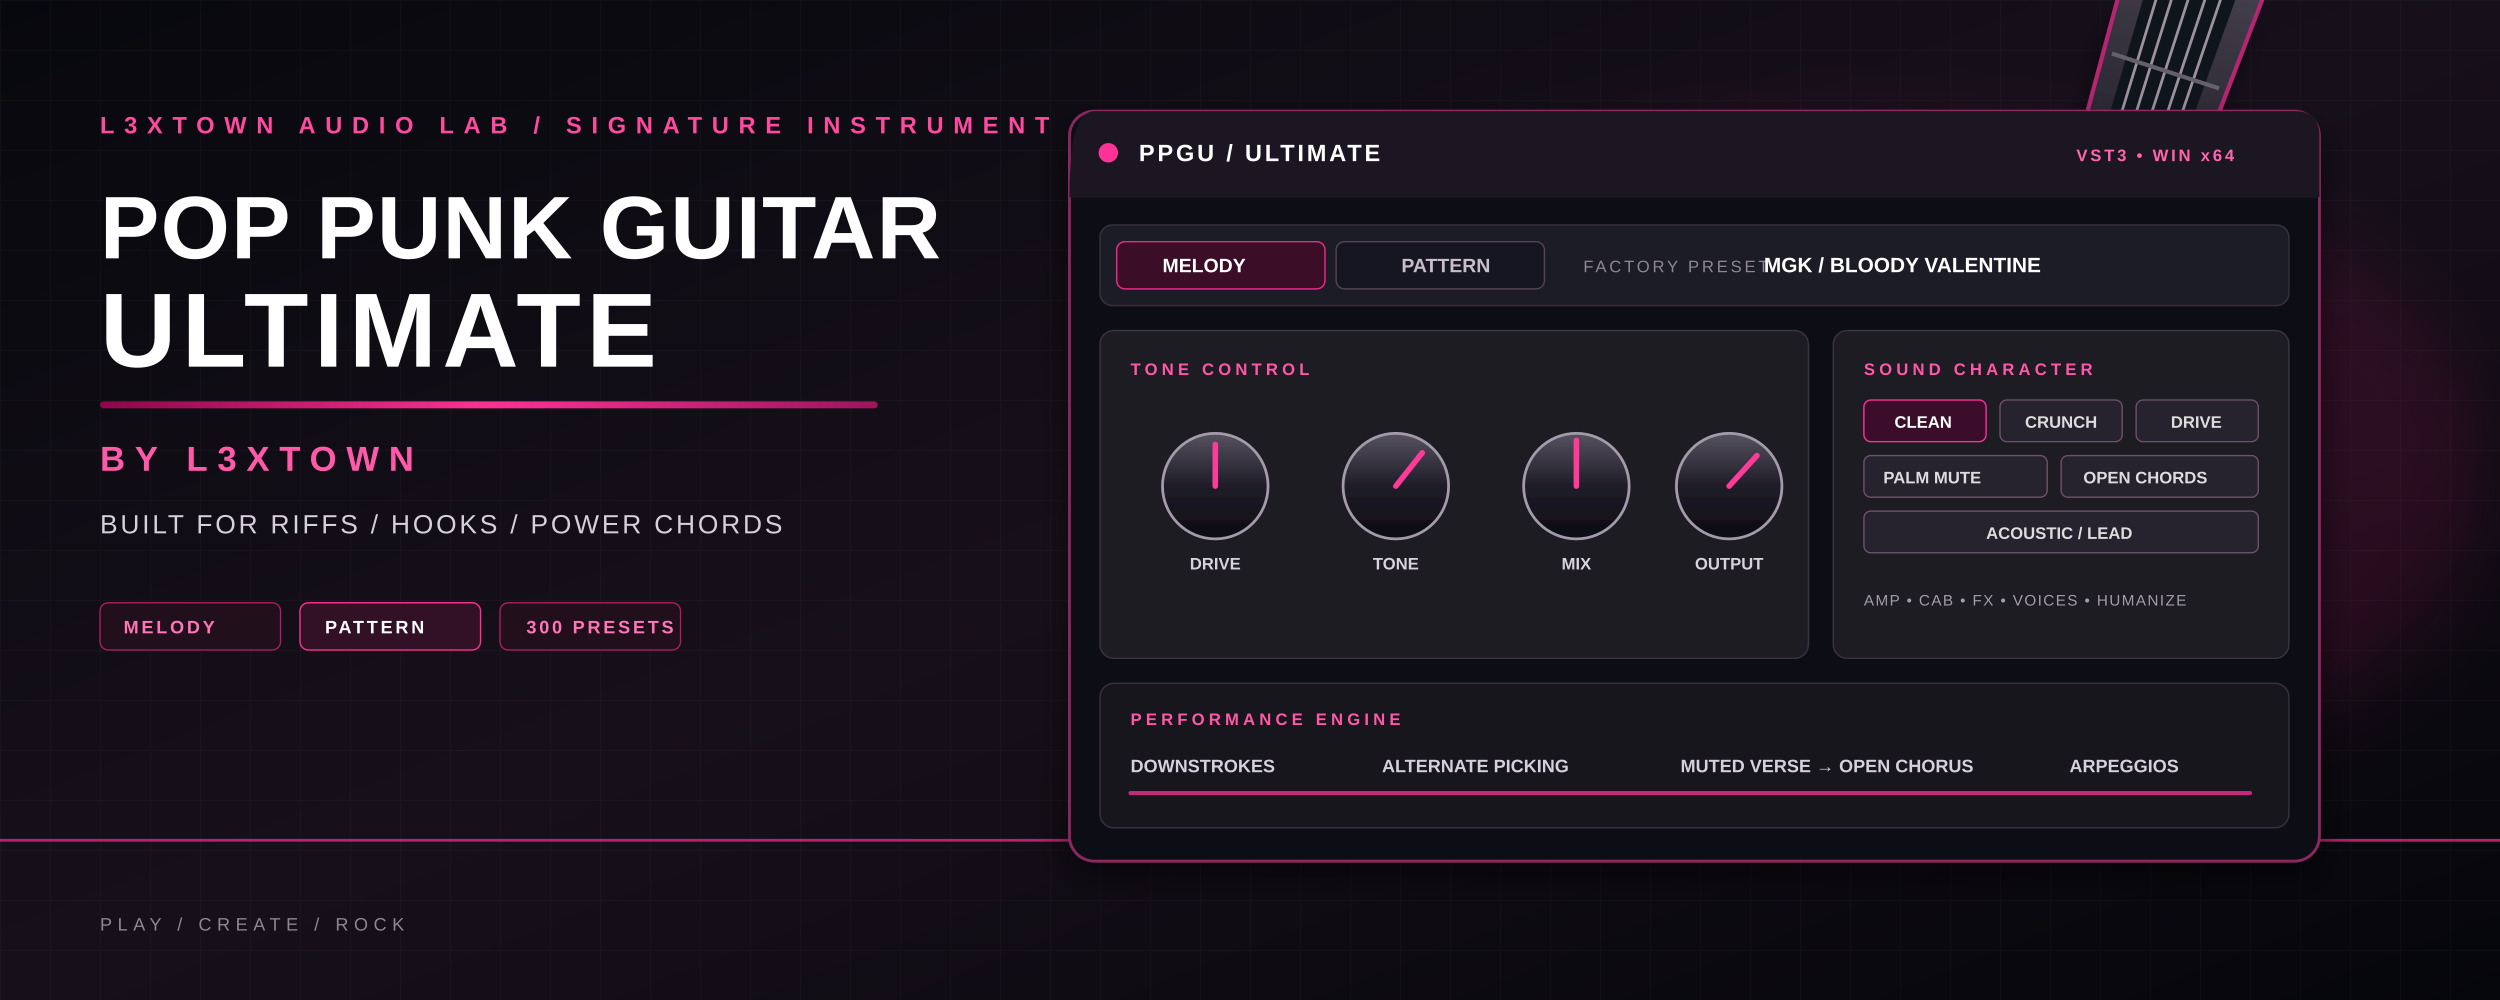
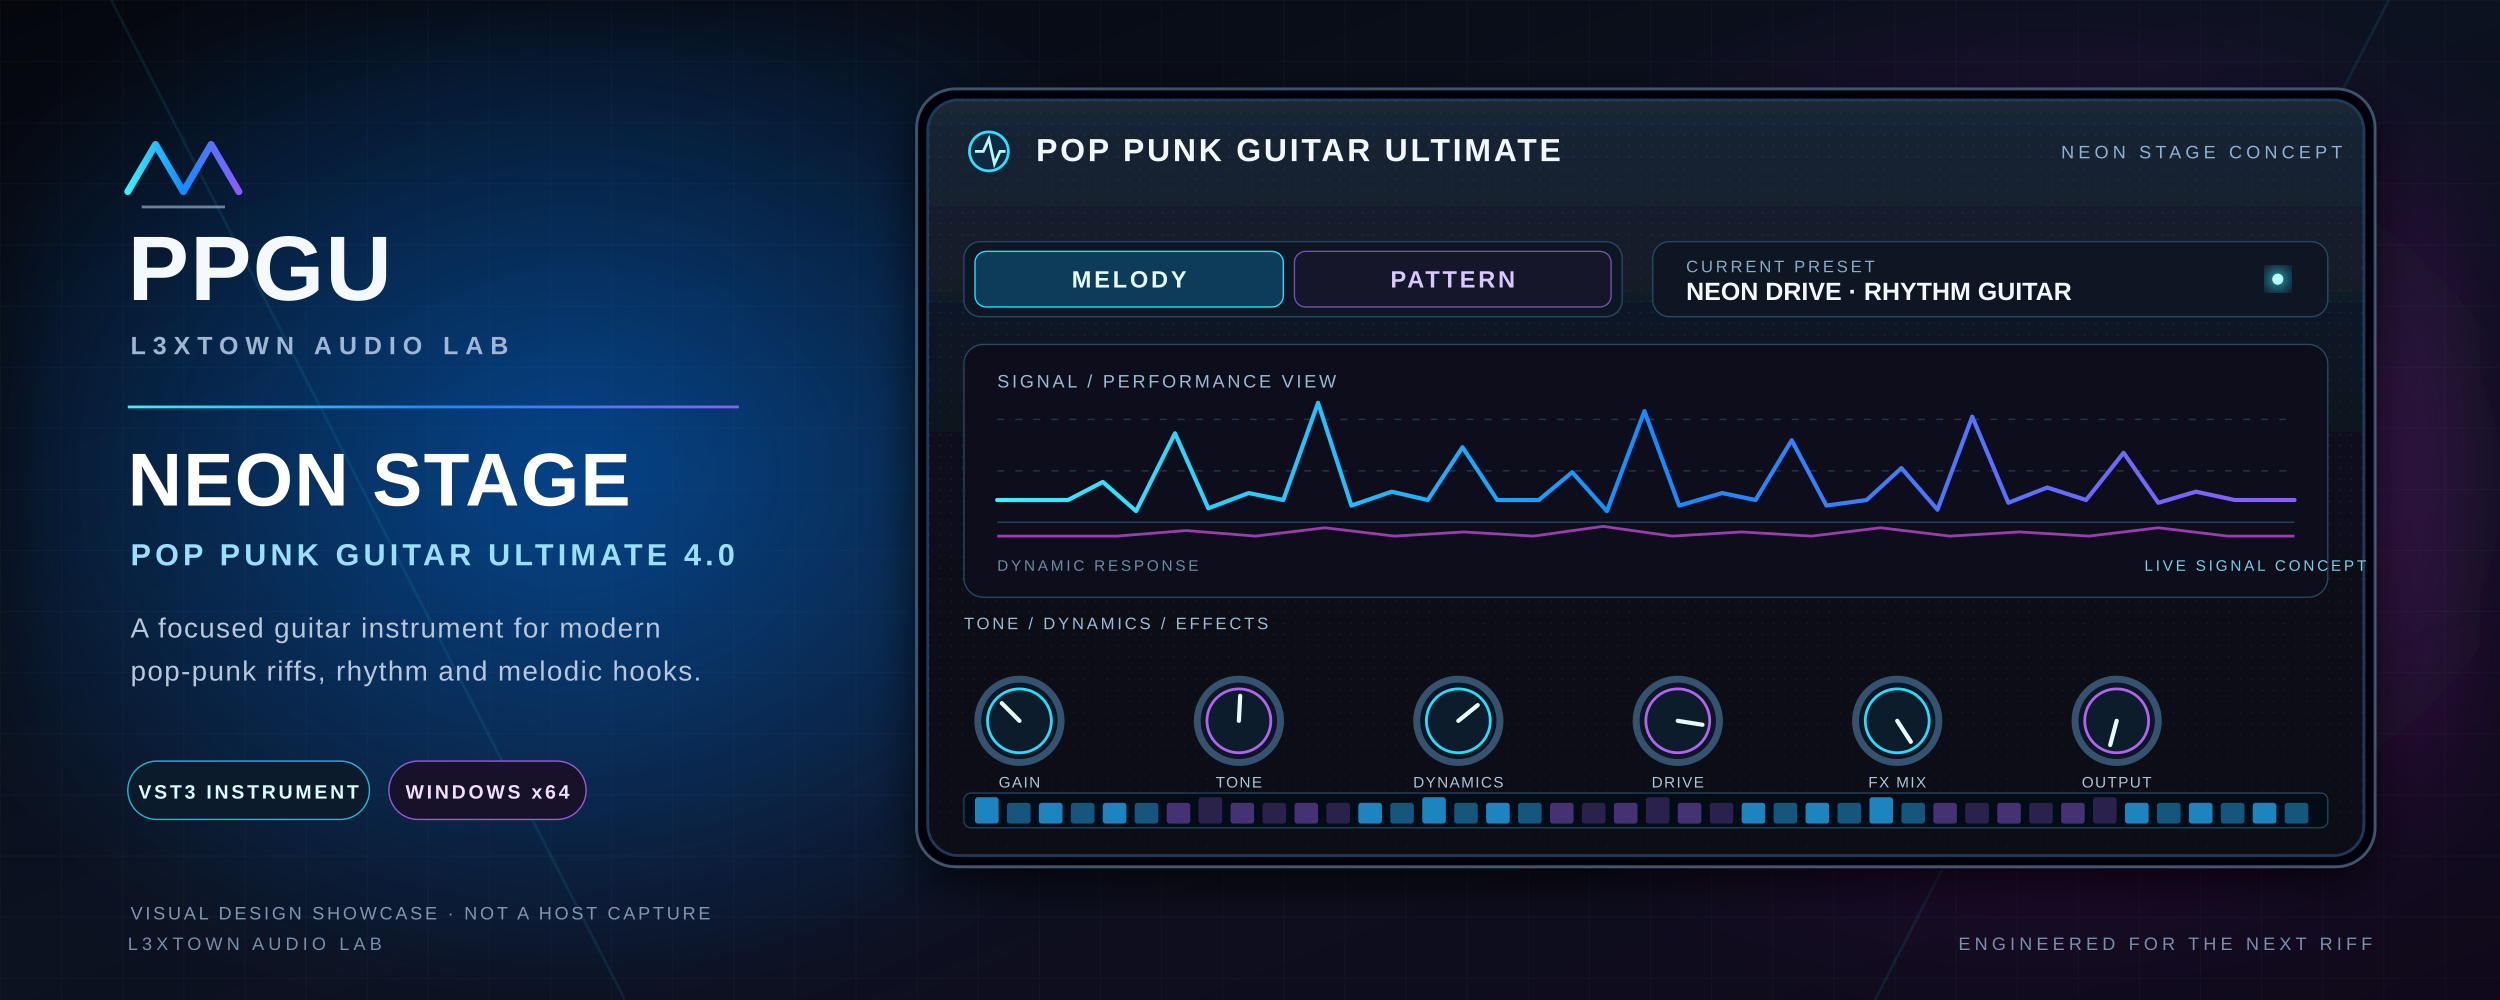
<svg xmlns="http://www.w3.org/2000/svg" width="1800" height="720" viewBox="0 0 1800 720" role="img" aria-labelledby="title desc">
  <defs>
    <linearGradient id="bg" x1="0" y1="0" x2="1" y2="1">
-       <stop stop-color="#07080d" />
-       <stop offset=".5" stop-color="#17101b" />
-       <stop offset="1" stop-color="#05060a" />
-     </linearGradient>
-     <linearGradient id="hot" x1="0" y1="0" x2="1" y2="0">
-       <stop stop-color="#8e0649" />
-       <stop offset=".5" stop-color="#ff3195" />
-       <stop offset="1" stop-color="#9d145e" />
-     </linearGradient>
-     <linearGradient id="steel" x1="0" y1="0" x2="0" y2="1">
-       <stop stop-color="#56515f" />
-       <stop offset=".48" stop-color="#211e2a" />
-       <stop offset="1" stop-color="#0b0b11" />
-     </linearGradient>
+       <stop stop-color="#05070D" />
+       <stop offset=".48" stop-color="#0C1220" />
+       <stop offset="1" stop-color="#10091B" />
+     </linearGradient>
+     <linearGradient id="panel" x1="0" y1="0" x2="0" y2="1">
+       <stop stop-color="#1A2636" />
+       <stop offset=".45" stop-color="#0B111C" />
+       <stop offset="1" stop-color="#070B13" />
+     </linearGradient>
+     <linearGradient id="cyan" x1="0" y1="0" x2="1" y2="0">
+       <stop stop-color="#37F2FF" />
+       <stop offset=".5" stop-color="#168CFF" />
+       <stop offset="1" stop-color="#8D5CFF" />
+     </linearGradient>
+     <linearGradient id="pink" x1="0" y1="0" x2="1" y2="0">
+       <stop stop-color="#9B4DFF" />
+       <stop offset=".55" stop-color="#F14BCB" />
+       <stop offset="1" stop-color="#FF6A9B" />
+     </linearGradient>
+     <radialGradient id="glowA">
+       <stop stop-color="#087DFF" stop-opacity=".5" />
+       <stop offset="1" stop-color="#087DFF" stop-opacity="0" />
+     </radialGradient>
+     <radialGradient id="glowB">
+       <stop stop-color="#C026D3" stop-opacity=".38" />
+       <stop offset="1" stop-color="#C026D3" stop-opacity="0" />
+     </radialGradient>
    <filter id="blur">
-       <feGaussianBlur stdDeviation="28" />
+       <feGaussianBlur stdDeviation="34" />
    </filter>
-     <filter id="shadow" x="-30%" y="-30%" width="160%" height="160%">
-       <feGaussianBlur in="SourceAlpha" stdDeviation="12" />
+     <filter id="soft">
+       <feGaussianBlur stdDeviation="7" />
+     </filter>
+     <filter id="shadow" x="-20%" y="-20%" width="140%" height="150%">
+       <feGaussianBlur in="SourceAlpha" stdDeviation="16" />
      <feOffset dy="12" />
      <feComponentTransfer>
-         <feFuncA type="linear" slope=".55" />
+         <feFuncA type="linear" slope=".7" />
      </feComponentTransfer>
      <feMerge>
        <feMergeNode />
        <feMergeNode in="SourceGraphic" />
      </feMerge>
    </filter>
-     <pattern id="grid" width="36" height="36" patternUnits="userSpaceOnUse">
-       <path d="M36 0H0V36" fill="none" stroke="#fff" stroke-opacity=".035" />
+     <pattern id="grid" width="44" height="44" patternUnits="userSpaceOnUse">
+       <path d="M44 0H0V44" fill="none" stroke="#B8D8FF" stroke-opacity=".045" stroke-width="1" />
+     </pattern>
+     <pattern id="micro" width="8" height="8" patternUnits="userSpaceOnUse">
+       <circle cx="1" cy="1" r=".7" fill="#B7D5F5" opacity=".18" />
    </pattern>
  </defs>
  <rect width="1800" height="720" fill="url(#bg)" />
  <rect width="1800" height="720" fill="url(#grid)" />
-   <ellipse cx="1330" cy="340" rx="460" ry="250" fill="#ef1680" opacity=".12" filter="url(#blur)" />
-   <path d="M0 605H1800" stroke="#ff2b91" stroke-opacity=".7" stroke-width="2" />
-   <path d="M0 612H1800" stroke="#ff2b91" stroke-opacity=".18" stroke-width="18" filter="url(#blur)" />
-   <g transform="translate(1260 -75) rotate(18 210 360)" opacity=".82" filter="url(#shadow)">
-     <path d="M170 0L275 0L252 440L193 440Z" fill="url(#steel)" stroke="#d82a83" stroke-width="3" />
-     <path d="M190 30L255 30L243 410L202 410Z" fill="#11121a" />
-     <g stroke="#e6dce7" stroke-width="2" opacity=".78">
-       <path d="M199 0L207 440" />
-       <path d="M210 0L215 440" />
-       <path d="M222 0L223 440" />
-       <path d="M234 0L231 440" />
-       <path d="M245 0L239 440" />
-     </g>
-     <g stroke="#77717e" stroke-width="3">
-       <path d="M182 110H263M180 170H260M178 230H257M175 290H254M172 350H251" />
-     </g>
-     <path d="M180 410Q135 440 112 505Q90 590 165 632Q225 675 287 628Q358 578 319 500Q298 444 252 410Z" fill="url(#steel)" stroke="#e92b8d" stroke-width="4" />
-     <path d="M151 490Q218 457 284 490L272 550Q218 576 162 550Z" fill="#090a10" stroke="#aaa4b1" stroke-width="3" />
-     <rect x="168" y="501" width="100" height="18" rx="5" fill="#3c3943" stroke="#e7dce8" />
-     <rect x="170" y="530" width="96" height="15" rx="5" fill="#24212a" stroke="#a39aa9" />
-     <circle cx="220" cy="596" r="19" fill="#0a0b10" stroke="#ff4ca4" stroke-width="4" />
-     <circle cx="220" cy="596" r="6" fill="#ff4ca4" />
+   <ellipse cx="410" cy="340" rx="500" ry="390" fill="url(#glowA)" filter="url(#blur)" />
+   <ellipse cx="1470" cy="350" rx="480" ry="360" fill="url(#glowB)" filter="url(#blur)" />
+   <path d="M80 0L450 720M1720 0L1350 720" stroke="#28DFFF" stroke-opacity=".09" stroke-width="2" />
+   <path d="M0 635H1800" stroke="url(#cyan)" stroke-width="2" opacity=".75" />
+   <path d="M0 641H1800" stroke="#7C3AED" stroke-opacity=".22" stroke-width="14" filter="url(#soft)" />
+   <g transform="translate(92 104)">
+     <path d="M0 34L20 0L40 34L60 0L80 34" fill="none" stroke="url(#cyan)" stroke-width="5" stroke-linecap="round" stroke-linejoin="round" />
+     <path d="M10 45H70" stroke="#D7E9FF" stroke-opacity=".5" stroke-width="2" />
+     <text x="0" y="112" fill="#F4F8FF" font-family="Arial,Helvetica,sans-serif" font-size="66" font-weight="800" letter-spacing="1">PPGU</text>
+     <text x="2" y="151" fill="#9FB6D4" font-family="Arial,Helvetica,sans-serif" font-size="18" font-weight="700" letter-spacing="5">L3XTOWN AUDIO LAB</text>
+     <rect x="0" y="188" width="440" height="2" fill="url(#cyan)" />
+     <text x="0" y="260" fill="#FFFFFF" font-family="Arial,Helvetica,sans-serif" font-size="54" font-weight="800" letter-spacing="1">NEON STAGE</text>
+     <text x="2" y="303" fill="#9ADFFF" font-family="Arial,Helvetica,sans-serif" font-size="22" font-weight="700" letter-spacing="3">POP PUNK GUITAR ULTIMATE 4.0</text>
+     <text x="2" y="355" fill="#B8C7DC" font-family="Arial,Helvetica,sans-serif" font-size="20" letter-spacing="1">A focused guitar instrument for modern</text>
+     <text x="2" y="386" fill="#B8C7DC" font-family="Arial,Helvetica,sans-serif" font-size="20" letter-spacing="1">pop-punk riffs, rhythm and melodic hooks.</text>
+     <g transform="translate(0 444)">
+       <rect width="174" height="42" rx="21" fill="#0B1B2B" stroke="#25DFFF" stroke-opacity=".8" />
+       <text x="87" y="27" text-anchor="middle" fill="#DDFBFF" font-family="Arial" font-size="14" font-weight="700" letter-spacing="2">VST3 INSTRUMENT</text>
+       <rect x="188" width="142" height="42" rx="21" fill="#17112A" stroke="#B76AFF" stroke-opacity=".8" />
+       <text x="259" y="27" text-anchor="middle" fill="#F2DFFF" font-family="Arial" font-size="14" font-weight="700" letter-spacing="2">WINDOWS x64</text>
+     </g>
+     <text x="2" y="558" fill="#8296B2" font-family="Arial" font-size="13" letter-spacing="2">VISUAL DESIGN SHOWCASE · NOT A HOST CAPTURE</text>
  </g>
-   <g transform="translate(72 74)" font-family="Arial,Helvetica,sans-serif">
-     <text x="0" y="22" fill="#ff4a9f" font-size="17" font-weight="700" letter-spacing="7">L3XTOWN AUDIO LAB  /  SIGNATURE INSTRUMENT</text>
-     <text x="0" y="112" fill="#fff" font-size="64" font-weight="900" letter-spacing="1">POP PUNK GUITAR</text>
-     <text x="0" y="190" fill="#fff" font-size="76" font-weight="900" letter-spacing="4">ULTIMATE</text>
-     <rect x="0" y="215" width="560" height="5" rx="2.5" fill="url(#hot)" />
-     <text x="0" y="265" fill="#ff5aaa" font-size="25" font-weight="800" letter-spacing="7">BY L3XTOWN</text>
-     <text x="0" y="310" fill="#d5d0dc" font-size="19" letter-spacing="2">BUILT FOR RIFFS  /  HOOKS  /  POWER CHORDS</text>
-     <g transform="translate(0 360)" font-size="13" font-weight="700" letter-spacing="2">
-       <rect width="130" height="34" rx="6" fill="#21101c" stroke="#a91e61" />
-       <text x="17" y="22" fill="#ff75b7">MELODY</text>
-       <rect x="144" width="130" height="34" rx="6" fill="#321026" stroke="#ff3195" />
-       <text x="162" y="22" fill="#fff">PATTERN</text>
-       <rect x="288" width="130" height="34" rx="6" fill="#21101c" stroke="#a91e61" />
-       <text x="307" y="22" fill="#ff75b7">300 PRESETS</text>
+   <g transform="translate(660 64)" filter="url(#shadow)">
+     <rect width="1050" height="560" rx="28" fill="#03060B" stroke="#55718E" stroke-opacity=".7" stroke-width="2" />
+     <rect x="8" y="8" width="1034" height="544" rx="22" fill="url(#panel)" stroke="#1D3B5B" stroke-width="2" />
+     <rect x="8" y="8" width="1034" height="544" rx="22" fill="url(#micro)" opacity=".38" />
+     <path d="M28 84H1022" stroke="url(#cyan)" stroke-width="2" opacity=".8" />
+     <g transform="translate(34 27)">
+       <circle cx="18" cy="18" r="14" fill="#0D2942" stroke="#2DDFFF" stroke-width="2" />
+       <path d="M8 18H14L18 9L22 27L26 18H30" fill="none" stroke="#B8F8FF" stroke-width="2" />
+       <text x="52" y="25" fill="#F2F8FF" font-family="Arial" font-size="23" font-weight="700" letter-spacing="2">POP PUNK GUITAR ULTIMATE</text>
+       <text x="790" y="23" fill="#8FB2D4" font-family="Arial" font-size="13" letter-spacing="3">NEON STAGE CONCEPT</text>
+     </g>
+     <g transform="translate(34 110)">
+       <rect width="474" height="54" rx="12" fill="#0A1523" stroke="#284866" />
+       <rect x="8" y="7" width="222" height="40" rx="8" fill="#0D3A5A" stroke="#24DFFF" />
+       <text x="119" y="33" text-anchor="middle" fill="#E4FBFF" font-family="Arial" font-size="17" font-weight="700" letter-spacing="2">MELODY</text>
+       <rect x="238" y="7" width="228" height="40" rx="8" fill="#151329" stroke="#7650B5" />
+       <text x="352" y="33" text-anchor="middle" fill="#D9C8FF" font-family="Arial" font-size="17" font-weight="700" letter-spacing="2">PATTERN</text>
+       <rect x="496" width="486" height="54" rx="12" fill="#0A1523" stroke="#284866" />
+       <text x="520" y="22" fill="#8DAAC6" font-family="Arial" font-size="12" letter-spacing="2">CURRENT PRESET</text>
+       <text x="520" y="42" fill="#F4F8FF" font-family="Arial" font-size="18" font-weight="700">NEON DRIVE · RHYTHM GUITAR</text>
+       <circle cx="946" cy="27" r="8" fill="#42E9FF" filter="url(#soft)" />
+       <circle cx="946" cy="27" r="4" fill="#B9FBFF" />
+     </g>
+     <g transform="translate(34 184)">
+       <rect width="982" height="182" rx="14" fill="#07101B" stroke="#294663" />
+       <text x="24" y="31" fill="#9FBAD7" font-family="Arial" font-size="13" letter-spacing="2">SIGNAL / PERFORMANCE VIEW</text>
+       <path d="M24 128H958" stroke="#28415C" stroke-width="1" />
+       <path d="M24 91H958M24 54H958" stroke="#20364E" stroke-width="1" stroke-dasharray="5 8" />
+       <polyline points="24,112 75,112 100,99 124,120 152,64 176,118 205,107 230,112 255,42 279,116 308,106 334,112 359,74 384,112 414,112 438,92 463,120 490,48 515,116 546,107 570,112 596,69 621,116 650,112 675,89 701,119 726,52 752,114 780,103 808,112 835,78 860,114 887,106 915,112 958,112" fill="none" stroke="url(#cyan)" stroke-width="3" stroke-linecap="round" stroke-linejoin="round" />
+       <polyline points="24,138 110,138 160,134 210,138 260,132 310,138 360,135 410,138 460,131 510,138 560,135 610,138 660,132 710,138 760,135 810,138 860,132 910,138 958,138" fill="none" stroke="#D94DEB" stroke-opacity=".72" stroke-width="2" />
+       <text x="24" y="163" fill="#708BA8" font-family="Arial" font-size="11" letter-spacing="2">DYNAMIC RESPONSE</text>
+       <text x="850" y="163" fill="#7CCFEA" font-family="Arial" font-size="11" letter-spacing="2">LIVE SIGNAL CONCEPT</text>
+     </g>
+     <g transform="translate(34 389)">
+       <text x="0" y="0" fill="#9FBAD7" font-family="Arial" font-size="12" letter-spacing="2">TONE / DYNAMICS / EFFECTS</text>
+       <g transform="translate(0 28)">
+         <circle cx="40" cy="38" r="30" fill="#0B1420" stroke="#35536E" stroke-width="5" />
+         <circle cx="40" cy="38" r="23" fill="#111E2C" stroke="#24DFFF" stroke-width="2" />
+         <path d="M40 38L27.272 25.272" stroke="#EAFBFF" stroke-width="3" stroke-linecap="round" />
+         <text x="40" y="86" text-anchor="middle" fill="#AFC5DC" font-family="Arial" font-size="11" letter-spacing="1">GAIN</text>
+       </g>
+       <g transform="translate(158 28)">
+         <circle cx="40" cy="38" r="30" fill="#0B1420" stroke="#35536E" stroke-width="5" />
+         <circle cx="40" cy="38" r="23" fill="#111E2C" stroke="#AE65F4" stroke-width="2" />
+         <path d="M40 38L40.942 20.025" stroke="#EAFBFF" stroke-width="3" stroke-linecap="round" />
+         <text x="40" y="86" text-anchor="middle" fill="#AFC5DC" font-family="Arial" font-size="11" letter-spacing="1">TONE</text>
+       </g>
+       <g transform="translate(316 28)">
+         <circle cx="40" cy="38" r="30" fill="#0B1420" stroke="#35536E" stroke-width="5" />
+         <circle cx="40" cy="38" r="23" fill="#111E2C" stroke="#24DFFF" stroke-width="2" />
+         <path d="M40 38L53.989 26.672" stroke="#EAFBFF" stroke-width="3" stroke-linecap="round" />
+         <text x="40" y="86" text-anchor="middle" fill="#AFC5DC" font-family="Arial" font-size="11" letter-spacing="1">DYNAMICS</text>
+       </g>
+       <g transform="translate(474 28)">
+         <circle cx="40" cy="38" r="30" fill="#0B1420" stroke="#35536E" stroke-width="5" />
+         <circle cx="40" cy="38" r="23" fill="#111E2C" stroke="#AE65F4" stroke-width="2" />
+         <path d="M40 38L57.778 40.816" stroke="#EAFBFF" stroke-width="3" stroke-linecap="round" />
+         <text x="40" y="86" text-anchor="middle" fill="#AFC5DC" font-family="Arial" font-size="11" letter-spacing="1">DRIVE</text>
+       </g>
+       <g transform="translate(632 28)">
+         <circle cx="40" cy="38" r="30" fill="#0B1420" stroke="#35536E" stroke-width="5" />
+         <circle cx="40" cy="38" r="23" fill="#111E2C" stroke="#24DFFF" stroke-width="2" />
+         <path d="M40 38L49.804 53.096" stroke="#EAFBFF" stroke-width="3" stroke-linecap="round" />
+         <text x="40" y="86" text-anchor="middle" fill="#AFC5DC" font-family="Arial" font-size="11" letter-spacing="1">FX MIX</text>
+       </g>
+       <g transform="translate(790 28)">
+         <circle cx="40" cy="38" r="30" fill="#0B1420" stroke="#35536E" stroke-width="5" />
+         <circle cx="40" cy="38" r="23" fill="#111E2C" stroke="#AE65F4" stroke-width="2" />
+         <path d="M40 38L35.341 55.387" stroke="#EAFBFF" stroke-width="3" stroke-linecap="round" />
+         <text x="40" y="86" text-anchor="middle" fill="#AFC5DC" font-family="Arial" font-size="11" letter-spacing="1">OUTPUT</text>
+       </g>
+     </g>
+     <g transform="translate(34 507)">
+       <rect width="982" height="25" rx="5" fill="#050A12" stroke="#24415D" />
+       <rect x="8" y="3" width="17" height="19" rx="2" fill="#1D91D2" opacity=".9" />
+       <rect x="31" y="7" width="17" height="15" rx="2" fill="#1D91D2" opacity=".55" />
+       <rect x="54" y="7" width="17" height="15" rx="2" fill="#1D91D2" opacity=".9" />
+       <rect x="77" y="7" width="17" height="15" rx="2" fill="#1D91D2" opacity=".55" />
+       <rect x="100" y="7" width="17" height="15" rx="2" fill="#1D91D2" opacity=".9" />
+       <rect x="123" y="7" width="17" height="15" rx="2" fill="#1D91D2" opacity=".55" />
+       <rect x="146" y="7" width="17" height="15" rx="2" fill="#4B347D" opacity=".9" />
+       <rect x="169" y="3" width="17" height="19" rx="2" fill="#4B347D" opacity=".55" />
+       <rect x="192" y="7" width="17" height="15" rx="2" fill="#4B347D" opacity=".9" />
+       <rect x="215" y="7" width="17" height="15" rx="2" fill="#4B347D" opacity=".55" />
+       <rect x="238" y="7" width="17" height="15" rx="2" fill="#4B347D" opacity=".9" />
+       <rect x="261" y="7" width="17" height="15" rx="2" fill="#4B347D" opacity=".55" />
+       <rect x="284" y="7" width="17" height="15" rx="2" fill="#1D91D2" opacity=".9" />
+       <rect x="307" y="7" width="17" height="15" rx="2" fill="#1D91D2" opacity=".55" />
+       <rect x="330" y="3" width="17" height="19" rx="2" fill="#1D91D2" opacity=".9" />
+       <rect x="353" y="7" width="17" height="15" rx="2" fill="#1D91D2" opacity=".55" />
+       <rect x="376" y="7" width="17" height="15" rx="2" fill="#1D91D2" opacity=".9" />
+       <rect x="399" y="7" width="17" height="15" rx="2" fill="#1D91D2" opacity=".55" />
+       <rect x="422" y="7" width="17" height="15" rx="2" fill="#4B347D" opacity=".9" />
+       <rect x="445" y="7" width="17" height="15" rx="2" fill="#4B347D" opacity=".55" />
+       <rect x="468" y="7" width="17" height="15" rx="2" fill="#4B347D" opacity=".9" />
+       <rect x="491" y="3" width="17" height="19" rx="2" fill="#4B347D" opacity=".55" />
+       <rect x="514" y="7" width="17" height="15" rx="2" fill="#4B347D" opacity=".9" />
+       <rect x="537" y="7" width="17" height="15" rx="2" fill="#4B347D" opacity=".55" />
+       <rect x="560" y="7" width="17" height="15" rx="2" fill="#1D91D2" opacity=".9" />
+       <rect x="583" y="7" width="17" height="15" rx="2" fill="#1D91D2" opacity=".55" />
+       <rect x="606" y="7" width="17" height="15" rx="2" fill="#1D91D2" opacity=".9" />
+       <rect x="629" y="7" width="17" height="15" rx="2" fill="#1D91D2" opacity=".55" />
+       <rect x="652" y="3" width="17" height="19" rx="2" fill="#1D91D2" opacity=".9" />
+       <rect x="675" y="7" width="17" height="15" rx="2" fill="#1D91D2" opacity=".55" />
+       <rect x="698" y="7" width="17" height="15" rx="2" fill="#4B347D" opacity=".9" />
+       <rect x="721" y="7" width="17" height="15" rx="2" fill="#4B347D" opacity=".55" />
+       <rect x="744" y="7" width="17" height="15" rx="2" fill="#4B347D" opacity=".9" />
+       <rect x="767" y="7" width="17" height="15" rx="2" fill="#4B347D" opacity=".55" />
+       <rect x="790" y="7" width="17" height="15" rx="2" fill="#4B347D" opacity=".9" />
+       <rect x="813" y="3" width="17" height="19" rx="2" fill="#4B347D" opacity=".55" />
+       <rect x="836" y="7" width="17" height="15" rx="2" fill="#1D91D2" opacity=".9" />
+       <rect x="859" y="7" width="17" height="15" rx="2" fill="#1D91D2" opacity=".55" />
+       <rect x="882" y="7" width="17" height="15" rx="2" fill="#1D91D2" opacity=".9" />
+       <rect x="905" y="7" width="17" height="15" rx="2" fill="#1D91D2" opacity=".55" />
+       <rect x="928" y="7" width="17" height="15" rx="2" fill="#1D91D2" opacity=".9" />
+       <rect x="951" y="7" width="17" height="15" rx="2" fill="#1D91D2" opacity=".55" />
    </g>
  </g>
-   <g transform="translate(770 80)" filter="url(#shadow)" font-family="Arial,Helvetica,sans-serif">
-     <rect width="900" height="540" rx="18" fill="#111119" stroke="#8e285f" stroke-width="2" />
-     <path d="M0 62Q0 0 18 0H882Q900 0 900 18V62Z" fill="#1b1822" />
-     <circle cx="28" cy="30" r="7" fill="#ff3297" />
-     <text x="50" y="36" fill="#fff" font-size="17" font-weight="800" letter-spacing="2">PPGU  /  ULTIMATE</text>
-     <text x="725" y="36" fill="#ff65ac" font-size="12" font-weight="700" letter-spacing="2">VST3  •  WIN x64</text>
-     <rect x="22" y="82" width="856" height="58" rx="9" fill="#1d1b25" stroke="#37313f" />
-     <rect x="34" y="94" width="150" height="34" rx="6" fill="#3a1028" stroke="#f02c8b" />
-     <text x="67" y="116" fill="#fff" font-size="14" font-weight="800">MELODY</text>
-     <rect x="192" y="94" width="150" height="34" rx="6" fill="#191820" stroke="#554254" />
-     <text x="239" y="116" fill="#c8bdcb" font-size="14" font-weight="800">PATTERN</text>
-     <text x="370" y="116" fill="#8e8798" font-size="12" letter-spacing="2">FACTORY PRESET</text>
-     <text x="500" y="116" fill="#fff" font-size="15" font-weight="700">MGK / BLOODY VALENTINE</text>
-     <rect x="22" y="158" width="510" height="236" rx="10" fill="#1b1a23" stroke="#3a3342" />
-     <text x="44" y="190" fill="#ff59a8" font-size="12" font-weight="700" letter-spacing="3">TONE CONTROL</text>
-     <g fill="url(#steel)" stroke="#a39aaa" stroke-width="2">
-       <circle cx="105" cy="270" r="38" />
-       <circle cx="235" cy="270" r="38" />
-       <circle cx="365" cy="270" r="38" />
-       <circle cx="475" cy="270" r="38" />
-     </g>
-     <g stroke="#ff3a99" stroke-width="4" stroke-linecap="round">
-       <path d="M105 270L105 240" />
-       <path d="M235 270L254 246" />
-       <path d="M365 270L365 237" />
-       <path d="M475 270L495 248" />
-     </g>
-     <g fill="#d8d2dd" font-size="12" font-weight="700" text-anchor="middle">
-       <text x="105" y="330">DRIVE</text>
-       <text x="235" y="330">TONE</text>
-       <text x="365" y="330">MIX</text>
-       <text x="475" y="330">OUTPUT</text>
-     </g>
-     <rect x="550" y="158" width="328" height="236" rx="10" fill="#1b1a23" stroke="#3a3342" />
-     <text x="572" y="190" fill="#ff59a8" font-size="12" font-weight="700" letter-spacing="3">SOUND CHARACTER</text>
-     <g font-size="12" font-weight="700">
-       <rect x="572" y="208" width="88" height="30" rx="5" fill="#3b1029" stroke="#ff3295" />
-       <text x="594" y="228" fill="#fff">CLEAN</text>
-       <rect x="670" y="208" width="88" height="30" rx="5" fill="#28212d" stroke="#6d5269" />
-       <text x="688" y="228" fill="#ddd">CRUNCH</text>
-       <rect x="768" y="208" width="88" height="30" rx="5" fill="#28212d" stroke="#6d5269" />
-       <text x="793" y="228" fill="#ddd">DRIVE</text>
-       <rect x="572" y="248" width="132" height="30" rx="5" fill="#28212d" stroke="#6d5269" />
-       <text x="586" y="268" fill="#ddd">PALM MUTE</text>
-       <rect x="714" y="248" width="142" height="30" rx="5" fill="#28212d" stroke="#6d5269" />
-       <text x="730" y="268" fill="#ddd">OPEN CHORDS</text>
-       <rect x="572" y="288" width="284" height="30" rx="5" fill="#28212d" stroke="#6d5269" />
-       <text x="660" y="308" fill="#ddd">ACOUSTIC / LEAD</text>
-     </g>
-     <text x="572" y="356" fill="#a69dab" font-size="11" letter-spacing="1">AMP  •  CAB  •  FX  •  VOICES  •  HUMANIZE</text>
-     <rect x="22" y="412" width="856" height="104" rx="10" fill="#17151e" stroke="#39313f" />
-     <text x="44" y="442" fill="#ff59a8" font-size="12" font-weight="700" letter-spacing="3">PERFORMANCE ENGINE</text>
-     <g fill="#d7d0dc" font-size="13" font-weight="700">
-       <text x="44" y="476">DOWNSTROKES</text>
-       <text x="225" y="476">ALTERNATE PICKING</text>
-       <text x="440" y="476">MUTED VERSE → OPEN CHORUS</text>
-       <text x="720" y="476">ARPEGGIOS</text>
-     </g>
-     <path d="M44 491H850" stroke="#ff3195" stroke-width="3" stroke-linecap="round" opacity=".75" />
-   </g>
-   <text x="72" y="670" fill="#8e8794" font-family="Arial,sans-serif" font-size="13" letter-spacing="4">PLAY  /  CREATE  /  ROCK</text>
+   <text x="92" y="684" fill="#7890AC" font-family="Arial,Helvetica,sans-serif" font-size="13" letter-spacing="3">L3XTOWN AUDIO LAB</text>
+   <text x="1708" y="684" text-anchor="end" fill="#7890AC" font-family="Arial,Helvetica,sans-serif" font-size="13" letter-spacing="3">ENGINEERED FOR THE NEXT RIFF</text>
</svg>
